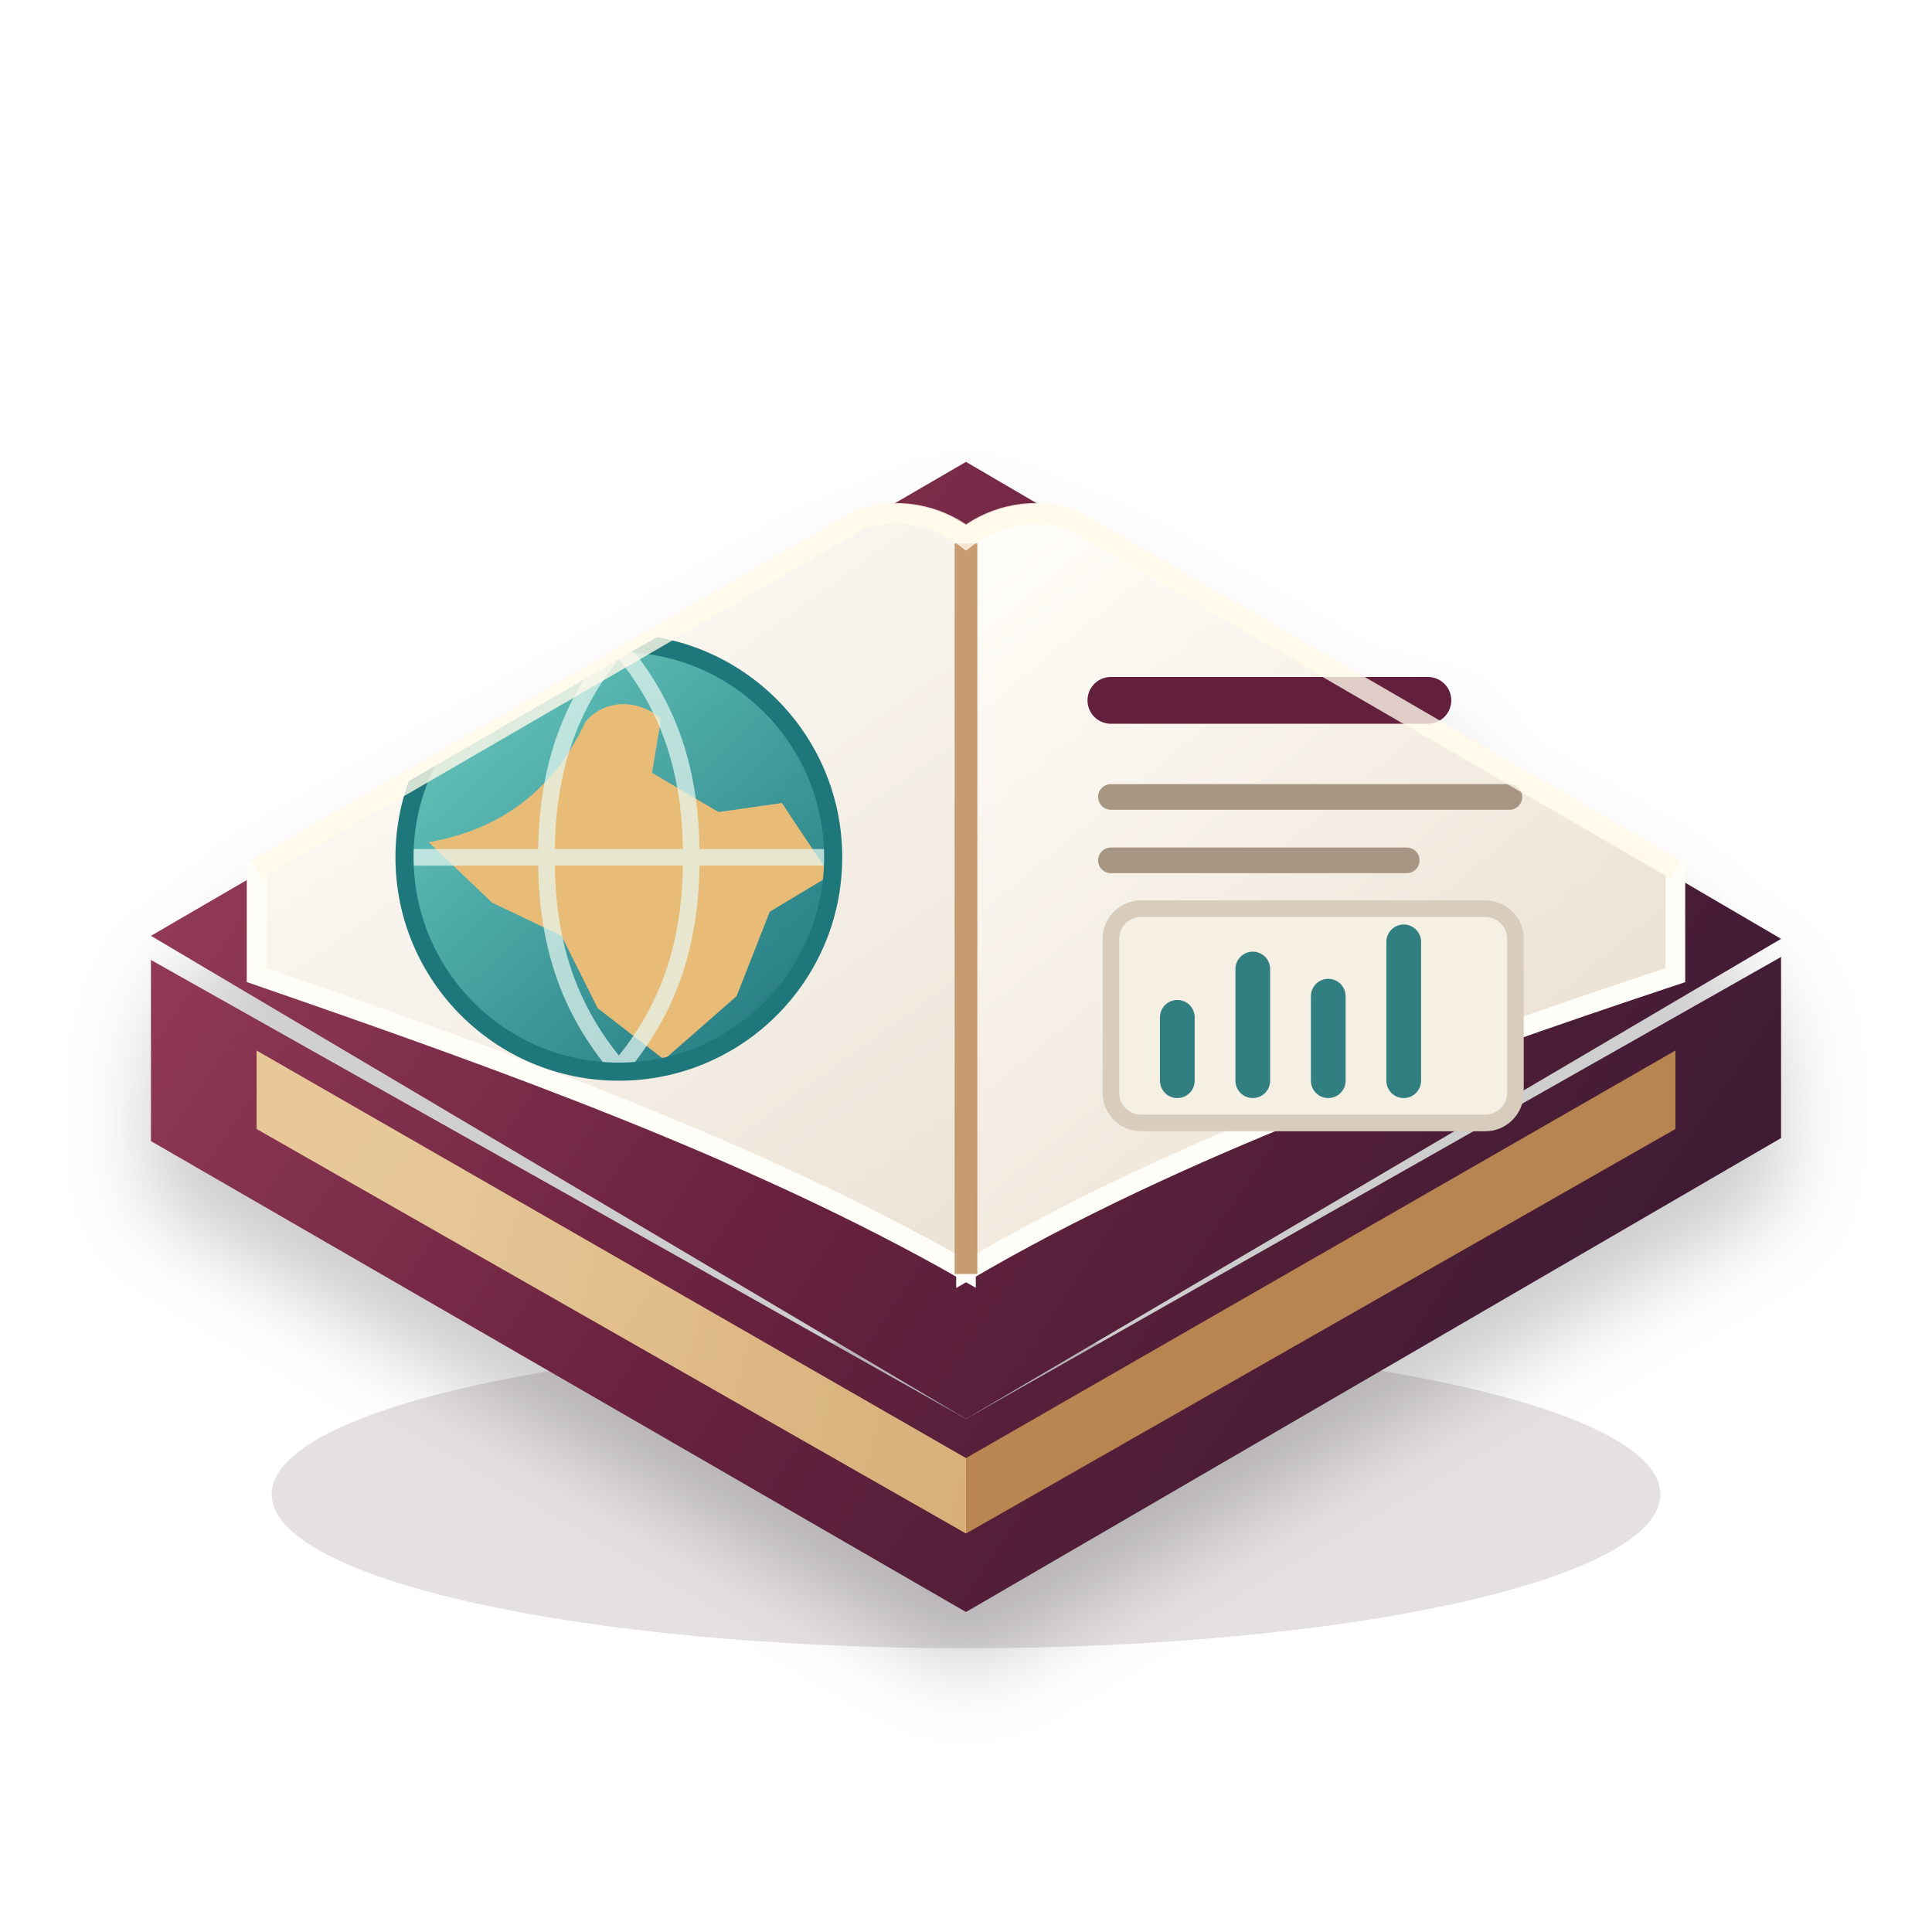
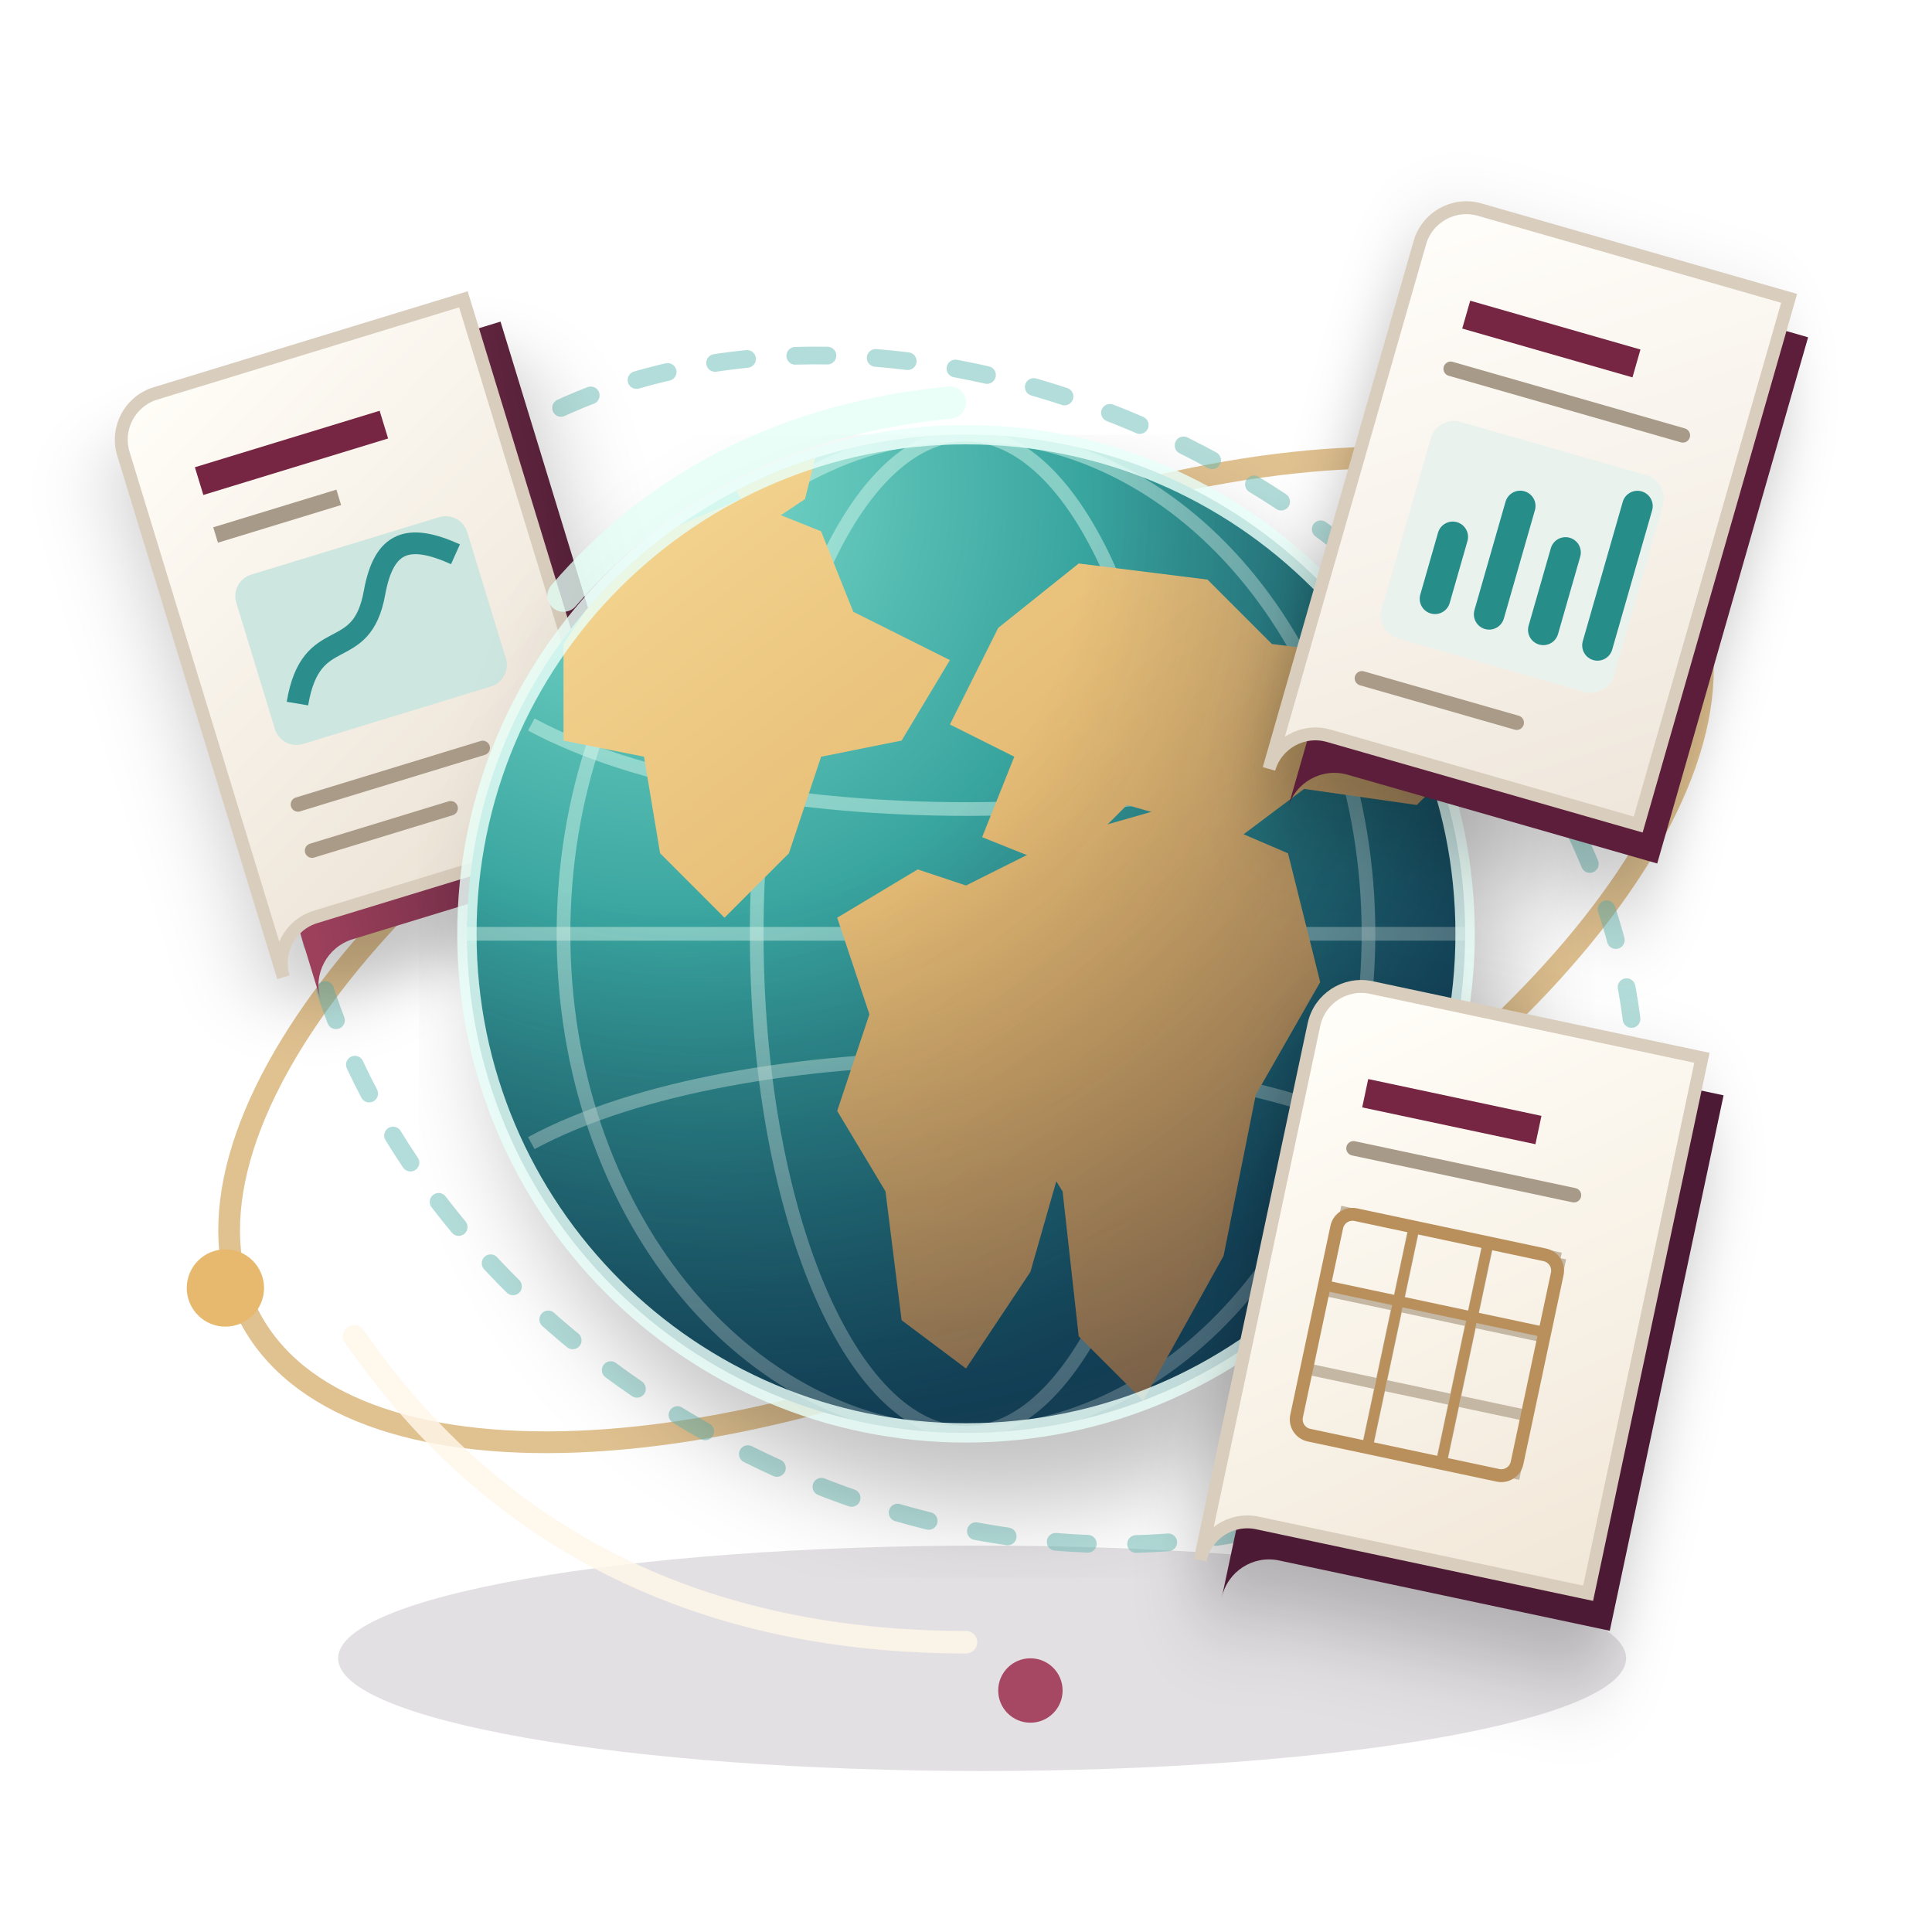
- <svg xmlns="http://www.w3.org/2000/svg" viewBox="0 0 64 64" fill="none">
+ <svg xmlns="http://www.w3.org/2000/svg" viewBox="0 0 120 120" fill="none">
  <defs>
-     <linearGradient id="cover" x1="7" y1="18" x2="54" y2="50" gradientUnits="userSpaceOnUse">
+     <radialGradient id="earth" cx="0" cy="0" r="1" gradientTransform="matrix(39 47 -44 36 39 29)" gradientUnits="userSpaceOnUse">
+       <stop stop-color="#83E0D0" />
+       <stop offset=".48" stop-color="#39A59F" />
+       <stop offset="1" stop-color="#145967" />
+     </radialGradient>
+     <linearGradient id="land" x1="35" y1="28" x2="78" y2="84" gradientUnits="userSpaceOnUse">
+       <stop stop-color="#F6D995" />
+       <stop offset="1" stop-color="#D39B51" />
+     </linearGradient>
+     <linearGradient id="paper" x1="17" y1="19" x2="37" y2="57" gradientUnits="userSpaceOnUse">
+       <stop stop-color="#FFFDF7" />
+       <stop offset="1" stop-color="#E9DED0" />
+     </linearGradient>
+     <linearGradient id="paperCool" x1="86" y1="16" x2="109" y2="50" gradientUnits="userSpaceOnUse">
+       <stop stop-color="#FFFDF9" />
+       <stop offset="1" stop-color="#EEE5D9" />
+     </linearGradient>
+     <linearGradient id="paperGold" x1="79" y1="67" x2="104" y2="100" gradientUnits="userSpaceOnUse">
+       <stop stop-color="#FFFDF7" />
+       <stop offset="1" stop-color="#F0E5D5" />
+     </linearGradient>
+     <linearGradient id="edge" x1="12" y1="53" x2="37" y2="56" gradientUnits="userSpaceOnUse">
      <stop stop-color="#9C405C" />
-       <stop offset=".48" stop-color="#69223F" />
-       <stop offset="1" stop-color="#391A32" />
+       <stop offset="1" stop-color="#42172F" />
    </linearGradient>
-     <linearGradient id="pageLeft" x1="10" y1="18" x2="28" y2="43" gradientUnits="userSpaceOnUse">
-       <stop stop-color="#FFFEFA" />
-       <stop offset="1" stop-color="#EDE4D8" />
-     </linearGradient>
-     <linearGradient id="pageRight" x1="34" y1="18" x2="53" y2="41" gradientUnits="userSpaceOnUse">
-       <stop stop-color="#FFFDF8" />
-       <stop offset="1" stop-color="#E8DCCD" />
-     </linearGradient>
-     <linearGradient id="ocean" x1="15" y1="22" x2="26" y2="34" gradientUnits="userSpaceOnUse">
-       <stop stop-color="#67C7BD" />
-       <stop offset="1" stop-color="#267C83" />
-     </linearGradient>
-     <linearGradient id="pageEdge" x1="14" y1="39" x2="50" y2="49" gradientUnits="userSpaceOnUse">
-       <stop stop-color="#F3D8A1" />
-       <stop offset="1" stop-color="#D8AA62" />
-     </linearGradient>
-     <filter id="lift" x="1" y="9" width="62" height="55" color-interpolation-filters="sRGB" filterUnits="userSpaceOnUse">
-       <feGaussianBlur in="SourceAlpha" stdDeviation="1.35" />
-       <feOffset dy="2" />
+     <radialGradient id="earthShade" cx="0" cy="0" r="1" gradientTransform="matrix(50 54 -43 40 36 24)" gradientUnits="userSpaceOnUse">
+       <stop offset=".48" stop-color="#111C3C" stop-opacity="0" />
+       <stop offset="1" stop-color="#111C3C" stop-opacity=".48" />
+     </radialGradient>
+     <filter id="float" x="3" y="7" width="114" height="108" color-interpolation-filters="sRGB" filterUnits="userSpaceOnUse">
+       <feGaussianBlur in="SourceAlpha" stdDeviation="2.4" />
+       <feOffset dy="3" />
      <feComponentTransfer>
-         <feFuncA type="linear" slope=".2" />
+         <feFuncA type="linear" slope=".23" />
      </feComponentTransfer>
      <feMerge>
        <feMergeNode />
        <feMergeNode in="SourceGraphic" />
      </feMerge>
    </filter>
-     <clipPath id="atlasPage">
-       <path d="M8.5 28.8 28.5 17.2a3.8 3.8 0 0 1 3.5.6v24.3c-7-4-15.4-7-23.5-9.8z" />
+     <filter id="planetShadow" x="24" y="23" width="75" height="75" color-interpolation-filters="sRGB" filterUnits="userSpaceOnUse">
+       <feGaussianBlur in="SourceAlpha" stdDeviation="3" />
+       <feOffset dx="2" dy="4" />
+       <feComponentTransfer>
+         <feFuncA type="linear" slope=".24" />
+       </feComponentTransfer>
+       <feMerge>
+         <feMergeNode />
+         <feMergeNode in="SourceGraphic" />
+       </feMerge>
+     </filter>
+     <clipPath id="globe">
+       <circle cx="60" cy="58" r="31" />
    </clipPath>
  </defs>
-   <ellipse cx="32" cy="49.5" rx="23" ry="5.1" fill="#2B1225" opacity=".13" />
-   <g filter="url(#lift)">
-     <path d="M5 31.8 32 47l27-15.3v6L32 53.4 5 37.8z" fill="url(#cover)" />
-     <path d="M8.5 37.4 32 50.8v-2.5L8.5 34.8z" fill="url(#pageEdge)" opacity=".9" />
-     <path d="M32 48.3v2.5l23.5-13.4v-2.6z" fill="#C99555" opacity=".86" />
-     <path d="M5 31 32 15.3 59 31.1 32 47z" fill="url(#cover)" />
-     <path d="M8.5 28.8 28.5 17.2a3.8 3.8 0 0 1 3.5.6v24.3c-7-4-15.4-7-23.5-9.8z" fill="url(#pageLeft)" stroke="#FFFDF7" stroke-width=".65" />
-     <path d="M32 17.8a3.8 3.8 0 0 1 3.5-.6l20 11.6v3.5C47.4 35 39 38 32 42.1z" fill="url(#pageRight)" stroke="#FFFDF7" stroke-width=".65" />
-     <g clip-path="url(#atlasPage)">
-       <circle cx="20.5" cy="28.4" r="7.1" fill="url(#ocean)" />
-       <path d="M14.2 27.9c2.8-.5 4.3-2.1 5.2-4 .7-.8 1.8-.7 2.5-.1l-.3 1.8 2.2 1.3 2.1-.3 1.6 2.4-2 1.2-1.1 2.8-2.4 2.1-2.2-1.7-1.2-2.4-2.3-1.1z" fill="#E8BC76" />
-       <path d="M20.5 21.4c-1.7 2-2.4 4.2-2.4 7s.7 5 2.4 7m0-14c1.7 2 2.4 4.2 2.4 7s-.7 5-2.4 7M13.5 28.4h14" stroke="#E7F7F1" stroke-opacity=".72" stroke-width=".55" />
-       <circle cx="20.5" cy="28.4" r="7.1" stroke="#1E777A" stroke-width=".6" />
+   <ellipse cx="61" cy="103" rx="40" ry="7" fill="#281327" opacity=".13" />
+   <g stroke-linecap="round">
+     <ellipse cx="60" cy="59" rx="50" ry="23" transform="rotate(-27 60 59)" stroke="#D3A762" stroke-opacity=".7" stroke-width="1.35" />
+     <ellipse cx="60" cy="59" rx="44" ry="34" transform="rotate(31 60 59)" stroke="#69BDB7" stroke-opacity=".5" stroke-width="1.1" stroke-dasharray="2 3" />
+     <circle cx="14" cy="80" r="2.4" fill="#E6B96E" />
+     <circle cx="104" cy="39" r="2.5" fill="#78D3C8" />
+     <circle cx="64" cy="105" r="2" fill="#A64763" />
+   </g>
+   <g transform="rotate(-17 25 37)" filter="url(#float)">
+     <path d="M11 23.5a3 3 0 0 1 3-3h20v34H14a3 3 0 0 0-3 3z" fill="url(#edge)" transform="translate(1.8 2)" />
+     <path d="M11 23.5a3 3 0 0 1 3-3h20v34H14a3 3 0 0 0-3 3z" fill="url(#paper)" stroke="#D9CDBD" stroke-width=".8" />
+     <path d="M15 26.5h12" stroke="#762542" stroke-width="1.8" />
+     <path d="M15 30h8" stroke="#A89A89" stroke-width="1" />
+     <rect x="15" y="33" width="15" height="11" rx="1.4" fill="#CEE6E0" />
+     <path d="M16.8 41.5c2.3-4.6 4.5-1.1 6.6-5.2 1.5-2.9 3.1-2.9 5.5-.8" stroke="#2C8E8C" stroke-width="1.35" />
+     <path d="M15 47.5h12M15 50.5h9" stroke="#AA9B89" stroke-width=".9" stroke-linecap="round" />
+   </g>
+   <g filter="url(#planetShadow)">
+     <circle cx="60" cy="58" r="31" fill="url(#earth)" />
+     <g clip-path="url(#globe)" stroke="#D7F5EC" stroke-opacity=".48" stroke-width=".85">
+       <ellipse cx="60" cy="58" rx="13" ry="31" />
+       <ellipse cx="60" cy="58" rx="25" ry="31" />
+       <path d="M29 58h62M33 45c13 7 41 7 54 0M33 71c13-7 41-7 54 0" />
    </g>
-     <path d="M36.8 23.2h10.5" stroke="#63203C" stroke-width="1.55" stroke-linecap="round" />
-     <path d="M36.8 26.4h13.2M36.8 28.5h9.8" stroke="#A69683" stroke-width=".85" stroke-linecap="round" />
-     <rect x="36.8" y="30.1" width="13.4" height="7.1" rx="1" fill="#F6EFE4" stroke="#D8CCBC" stroke-width=".55" />
-     <path d="M39 35.8v-2.1m2.5 2.1v-3.7m2.5 3.7v-2.8m2.5 2.8v-4.6" stroke="#327F82" stroke-width="1.15" stroke-linecap="round" />
-     <path d="M32 18v24.2" stroke="#B9804C" stroke-opacity=".78" stroke-width=".75" />
-     <path d="m8.5 28.8 20-11.6a3.8 3.8 0 0 1 3.5.6 3.8 3.8 0 0 1 3.5-.6l20 11.6" stroke="#FFF8EA" stroke-opacity=".8" stroke-width=".7" />
+     <g clip-path="url(#globe)" fill="url(#land)">
+       <path d="m35 40 4-6 7-3 5 2 2 5 6 3-3 5-5 1-2 6-4 4-4-4-1-6-5-1z" />
+       <path d="m52 57 5-3 6 2 2 5-2 5 3 6-2 7-4 6-4-3-1-8-3-5 2-6z" />
+       <path d="m62 39 5-4 8 1 4 4 8 1 5 5-4 4-7-1-4 3-7-2-4 4-5-2 2-5-4-2z" />
+       <path d="m66 52 7-2 7 3 2 8-4 7-2 10-5 9-4-4-1-9-5-8 2-8-3-3z" />
+       <path d="m81 74 5-2 6 3-2 5-6 2-4-3z" />
+       <path d="m45 29 3-3 3 1-1 4-3 2z" />
+     </g>
+     <circle cx="60" cy="58" r="31" fill="url(#earthShade)" />
+     <path d="M35 37c6-7 14-11 24-12" stroke="#E3FFF5" stroke-opacity=".78" stroke-width="2" stroke-linecap="round" />
+     <circle cx="60" cy="58" r="31" stroke="#E9FFF8" stroke-opacity=".82" stroke-width="1.2" />
  </g>
+   <g transform="rotate(16 96 35)" filter="url(#float)">
+     <path d="M83 18a3 3 0 0 1 3-3h20v34H86a3 3 0 0 0-3 3z" fill="#5C1E3A" transform="translate(1.8 2)" />
+     <path d="M83 18a3 3 0 0 1 3-3h20v34H86a3 3 0 0 0-3 3z" fill="url(#paperCool)" stroke="#D9CDBD" stroke-width=".8" />
+     <path d="M87 21.5h11" stroke="#762542" stroke-width="1.8" />
+     <path d="M87 25h15" stroke="#A89A89" stroke-width=".9" stroke-linecap="round" />
+     <rect x="87" y="28" width="15" height="14" rx="1.5" fill="#EAF2EE" />
+     <path d="M90 39v-4m3.5 4v-7m3.5 7v-5m3.5 5v-9" stroke="#278D89" stroke-width="1.9" stroke-linecap="round" />
+     <path d="M87 45h10" stroke="#AA9B89" stroke-width=".9" stroke-linecap="round" />
+   </g>
+   <g transform="rotate(12 91 82)" filter="url(#float)">
+     <path d="M78 66a3 3 0 0 1 3-3h21v34H81a3 3 0 0 0-3 3z" fill="#4C1A35" transform="translate(1.8 2)" />
+     <path d="M78 66a3 3 0 0 1 3-3h21v34H81a3 3 0 0 0-3 3z" fill="url(#paperGold)" stroke="#D9CDBD" stroke-width=".8" />
+     <path d="M82 69.5h11" stroke="#762542" stroke-width="1.8" />
+     <path d="M82 73h14" stroke="#A89A89" stroke-width=".9" stroke-linecap="round" />
+     <path d="M82 77h14M82 82h14M82 87h14M86.7 77v14m4.7-14v14m4.6-14v14" stroke="#C4B7A4" stroke-width=".7" />
+     <rect x="82" y="77" width="14" height="14" rx="1" stroke="#B9905B" stroke-width=".8" />
+     <path d="M82 81.7h14m-9.3-4.7v14m4.7-14v14" stroke="#B9905B" stroke-width=".65" />
+   </g>
+   <path d="M22 83c9 13 22 19 38 19" stroke="#FFF7E9" stroke-opacity=".83" stroke-width="1.4" stroke-linecap="round" />
</svg>
